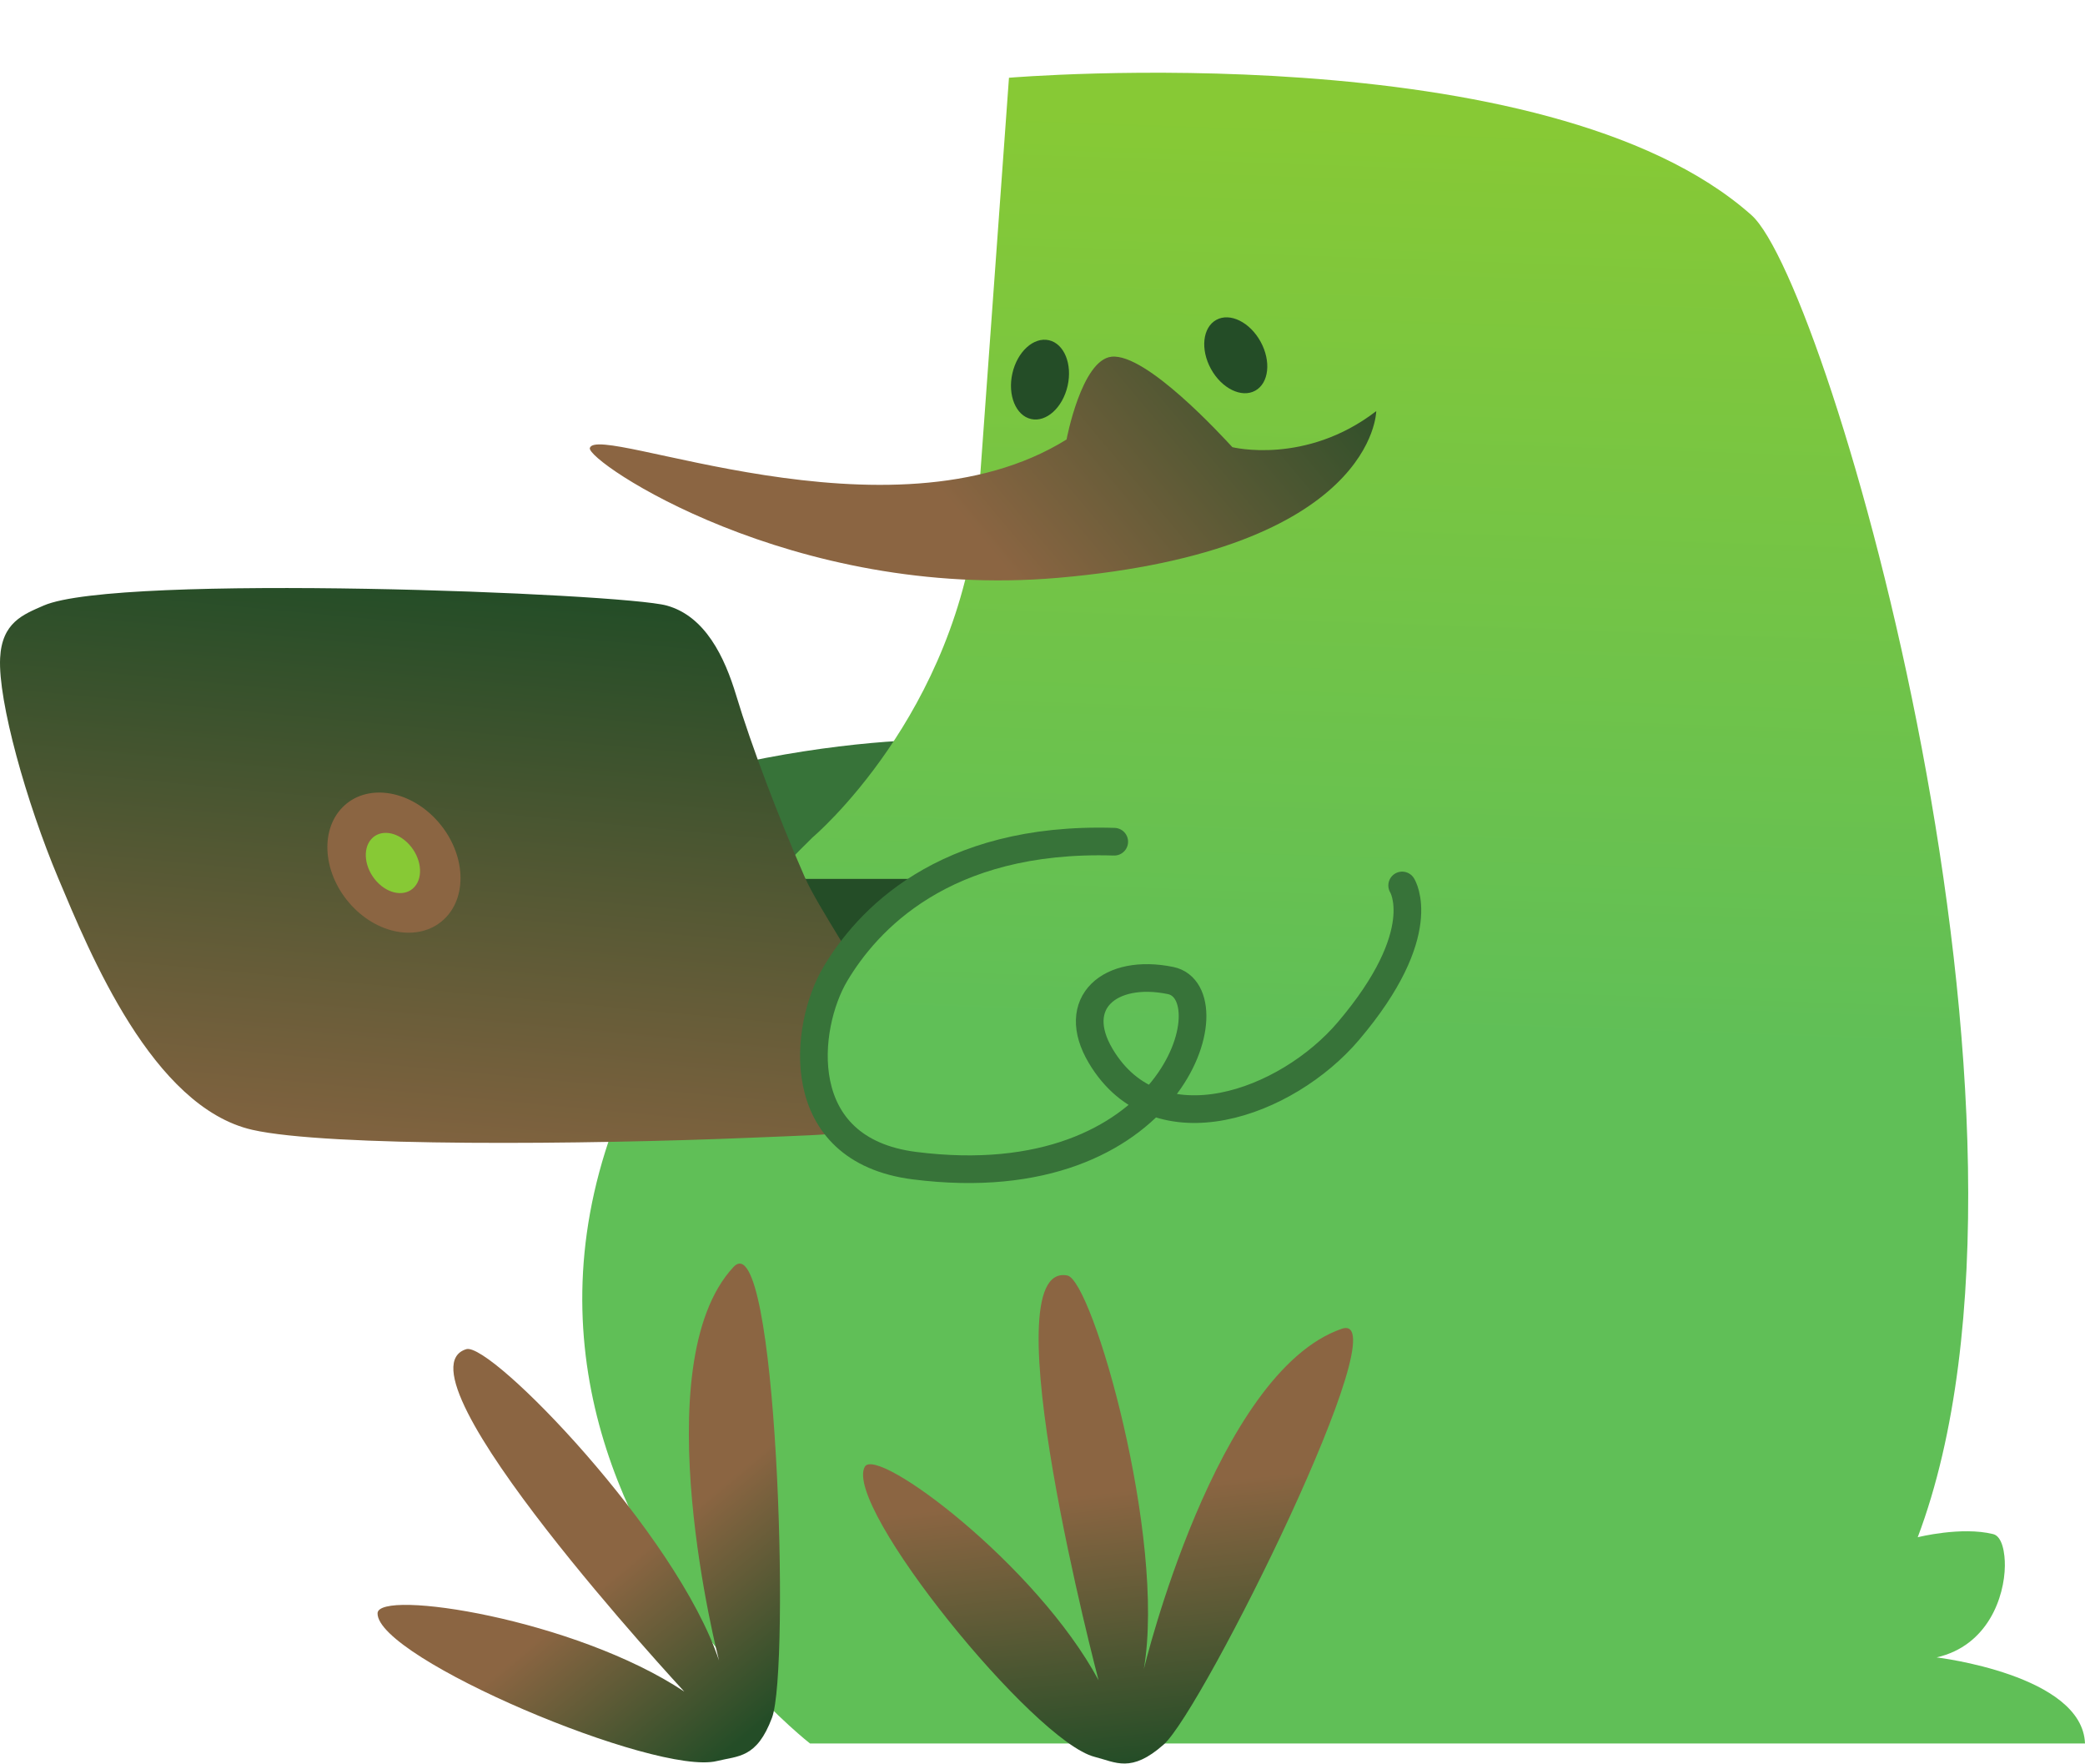
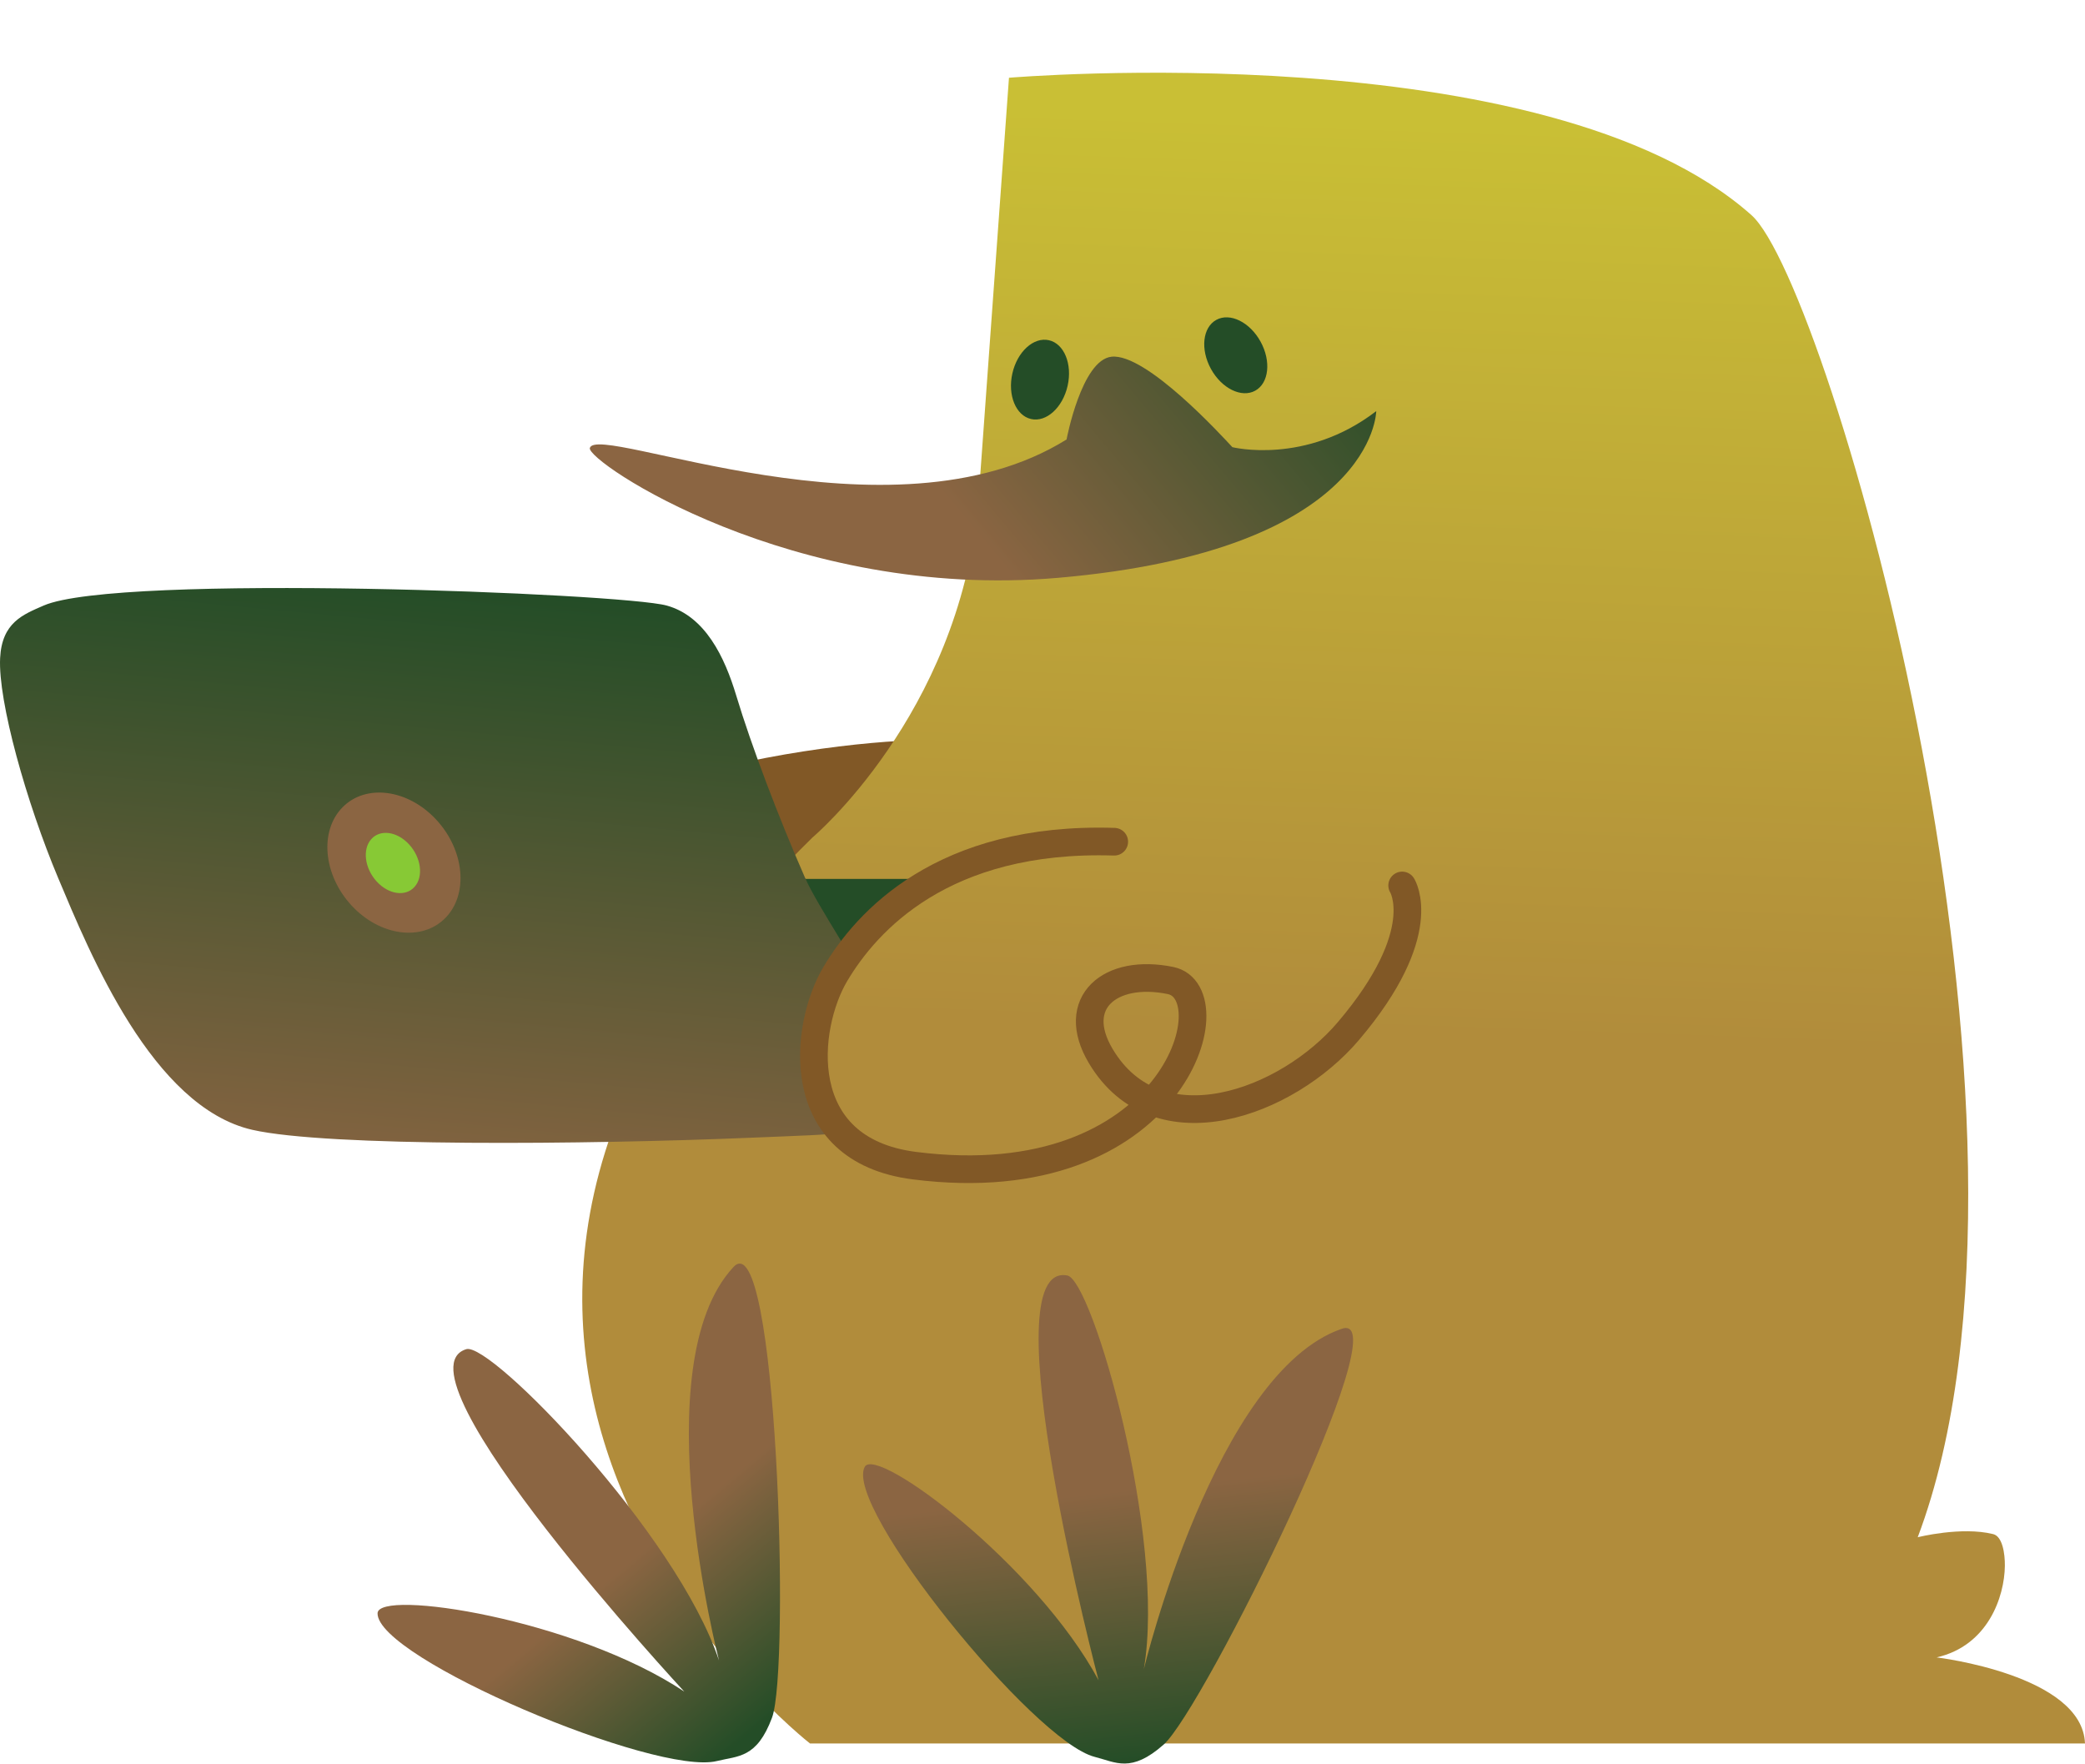
<svg xmlns="http://www.w3.org/2000/svg" xmlns:xlink="http://www.w3.org/1999/xlink" width="150.758mm" height="127.508mm" viewBox="0 0 150.758 127.508" version="1.1" id="svg1" xml:space="preserve">
  <defs id="defs1">
    <linearGradient id="linearGradient49">
      <stop style="stop-color:#8b6542;stop-opacity:1;" offset="0.445" id="stop48" />
      <stop style="stop-color:#244d27;stop-opacity:1;" offset="1" id="stop49" />
    </linearGradient>
    <linearGradient id="linearGradient46">
      <stop style="stop-color:#8b6542;stop-opacity:1;" offset="0.552" id="stop46" />
      <stop style="stop-color:#244d27;stop-opacity:1;" offset="1" id="stop47" />
    </linearGradient>
    <linearGradient id="linearGradient37">
      <stop style="stop-color:#8b6542;stop-opacity:1;" offset="0.442" id="stop37" />
      <stop style="stop-color:#244d27;stop-opacity:1;" offset="1" id="stop38" />
    </linearGradient>
    <linearGradient id="linearGradient35">
      <stop style="stop-color:#8b6542;stop-opacity:1;" offset="0" id="stop35" />
      <stop style="stop-color:#244d27;stop-opacity:1;" offset="0.902" id="stop36" />
    </linearGradient>
    <linearGradient id="linearGradient33">
-       <stop style="stop-color:#60bf57;stop-opacity:1;" offset="0.394" id="stop33" />
-       <stop style="stop-color:#87c935;stop-opacity:1;" offset="1" id="stop34" />
+       <stop style="stop-color:#b18c3b;stop-opacity:1;" offset="0.394" id="stop33" />
+       <stop style="stop-color:#c9bf35;stop-opacity:1;" offset="1" id="stop34" />
    </linearGradient>
    <linearGradient xlink:href="#linearGradient33" id="linearGradient34" x1="116.565" y1="198.1" x2="120.357" y2="89.509" gradientUnits="userSpaceOnUse" />
    <linearGradient xlink:href="#linearGradient35" id="linearGradient36" x1="-6.177" y1="182.08" x2="-0.336" y2="126.504" gradientUnits="userSpaceOnUse" />
    <linearGradient xlink:href="#linearGradient37" id="linearGradient38" x1="71.329" y1="133.064" x2="114.894" y2="96.509" gradientUnits="userSpaceOnUse" />
    <linearGradient xlink:href="#linearGradient49" id="linearGradient48" x1="100.3" y1="173.007" x2="104.004" y2="208.245" gradientUnits="userSpaceOnUse" />
    <linearGradient xlink:href="#linearGradient46" id="linearGradient50" gradientUnits="userSpaceOnUse" x1="52.365" y1="174.93" x2="63.904" y2="206.633" gradientTransform="rotate(-19.85326,68.29009,170.5236)" />
  </defs>
  <g id="layer2" transform="translate(-22.03146,-80.77621)">
-     <path style="opacity:1;fill:#377339;fill-opacity:1;stroke:none;stroke-width:2;stroke-linecap:round;stroke-dasharray:none;stroke-dashoffset:0;stroke-opacity:1;paint-order:normal" d="m 88.741,134.282 c -7.937,0.13 -33.727,3.579 -33.831,16.915 -0.125,16.027 28.366,3.773 28.366,3.773 z" id="path15" />
+     <path style="opacity:1;fill:#815826;fill-opacity:1;stroke:none;stroke-width:2;stroke-linecap:round;stroke-dasharray:none;stroke-dashoffset:0;stroke-opacity:1;paint-order:normal" d="m 88.741,134.282 c -7.937,0.13 -33.727,3.579 -33.831,16.915 -0.125,16.027 28.366,3.773 28.366,3.773 z" id="path15" />
    <path style="display:inline;opacity:1;fill:url(#linearGradient34);fill-opacity:1;stroke-width:0.265" d="m 94.986,86.398 c 0,0 38.837,-3.292 53.69,9.935 5.619,5.004 23.21,65.912 12.019,95.589 0,0 3.158,-0.797 5.456,-0.226 0.67,0.166 0.854,1.397 0.844,2.297 -0.025,2.221 -1.213,5.769 -4.933,6.617 0,0 10.543,1.255 10.727,6.223 H 80.599 c 0,0 -37.171,-28.89 0.184,-65.509 0,0 10.489,-8.833 11.961,-23.922 z" id="path1" />
    <g id="g60" mask="none">
      <path id="rect59" mask="none" style="display:inline;opacity:1;fill:#244d27;stroke-width:1.286;stroke-linecap:round" transform="matrix(1,0,-0.8040204,0.5946017,0,0)" d="m 259.005,242.726 h 27.27 c 0.847,0 -1.477,4.446 -1.331,4.898 2.004,6.195 4.059,10.217 8.521,16.865 1.865,2.779 -1.363,3.057 -3.057,3.057 h -31.404 c -1.693,0 -3.057,-1.363 -3.057,-3.057 v -18.707 c 0,-1.693 1.363,-3.057 3.057,-3.057 z" />
      <path id="path59" mask="none" style="display:inline;opacity:1;fill:url(#linearGradient36);fill-opacity:1;stroke-width:1.967;stroke-linecap:round" d="m -24.394,134.065 c 6.288,-2.516 42.189,-0.962 45.053,0 2.479,0.832 2.704,4.01 2.436,6.991 -0.353,3.922 -0.448,9.503 -0.272,14.155 0.044,1.163 0.395,2.919 0.78,4.912 0.519,2.681 -2.68,2.022 -5.961,10.852 -0.565,1.52 2.694,3.874 0.838,4.091 -1.856,0.216 -3.011,0.234 -7.069,0.413 -12.05,0.532 -30.872,0.717 -35.805,-0.615 -6.57,-1.774 -6.669,-13.718 -6.792,-19.594 -0.123,-5.876 0.735,-13.765 2.134,-17.121 1.155,-2.772 2.917,-3.387 4.658,-4.084 z" transform="matrix(1,0,0.3698349,0.9290975,0,0)" />
      <ellipse style="opacity:1;mix-blend-mode:normal;fill:#8b6542;fill-opacity:1;stroke:none;stroke-width:1;stroke-linecap:round;stroke-dasharray:none;stroke-dashoffset:0;stroke-opacity:1;paint-order:normal" id="ellipse59" cx="-60.278" cy="136.685" rx="4.359" ry="5.462" transform="matrix(0.7029321,-0.711257,0.6795719,0.7336089,0,0)" />
      <ellipse style="fill:#87c935;fill-opacity:1;stroke:none;stroke-width:0.697;stroke-linecap:round;stroke-dasharray:none;stroke-dashoffset:0;stroke-opacity:1;paint-order:normal" id="ellipse60" cx="-59.438" cy="133.417" rx="1.779" ry="2.329" transform="matrix(0.6625383,-0.749028,0.673241,0.7394231,0,0)" />
    </g>
    <g id="layer4">
      <path style="display:inline;opacity:1;fill:url(#linearGradient38);fill-opacity:1;stroke-width:0.265" d="m 121.542,110.501 c 0,0 -0.081,10.064 -23.002,12.053 -19.243,1.67 -34.121,-8.434 -33.859,-9.385 0.519,-1.882 21.717,7.32 34.469,-0.617 0,0 1.083,-5.755 3.253,-5.985 2.504,-0.266 7.979,5.727 8.737,6.541 0,0 5.291,1.325 10.402,-2.607 z" id="path2" />
      <path style="opacity:1;fill:url(#linearGradient48);fill-opacity:1;stroke:none;stroke-width:0.265" d="m 106.168,206.916 c 2.842,-2.507 17.25,-31.564 12.882,-30.065 -9.138,3.135 -14.313,24.608 -14.313,24.608 1.626,-9.53 -3.718,-28.108 -5.528,-28.461 -5.752,-1.119 2.254,29.262 2.254,29.262 -4.508,-8.373 -16.045,-16.983 -16.903,-15.432 -1.575,2.848 12.219,19.857 16.62,20.973 1.542,0.391 2.635,1.19 4.988,-0.886 z" id="path3" />
      <path style="opacity:1;fill:url(#linearGradient50);fill-opacity:1;stroke:none;stroke-width:0.265" d="m 77.851,204.974 c 1.327,-3.55 0.364,-35.968 -2.785,-32.59 -6.587,7.066 -1.046,28.449 -1.046,28.449 -3.05,-9.174 -16.51,-23.05 -18.273,-22.509 -5.601,1.72 15.761,24.757 15.761,24.757 -7.919,-5.265 -22.15,-7.433 -22.177,-5.66 -0.049,3.254 20.127,11.769 24.536,10.682 1.545,-0.381 2.885,-0.19 3.984,-3.129 z" id="path6" />
    </g>
    <g id="layer5">
      <ellipse style="opacity:1;fill:#244d27;fill-opacity:1;stroke-width:0.249" id="path5" cx="118.742" cy="84.061" rx="2.047" ry="2.921" transform="rotate(12.76733)" />
      <ellipse style="opacity:1;fill:#244d27;fill-opacity:1;stroke-width:0.249" id="path5-5" ry="2.921" rx="2.047" cy="146.95" cx="46.333" transform="rotate(-28.79392)" />
-       <path style="opacity:1;fill:none;stroke:#377339;stroke-width:2;stroke-linecap:round;stroke-dasharray:none;stroke-dashoffset:0;stroke-opacity:1;paint-order:normal" d="m 123.416,144.797 c 0,0 2.172,3.393 -3.885,10.526 -4.442,5.232 -13.817,8.679 -17.909,1.808 -2.299,-3.86 0.677,-6.359 5.046,-5.461 4.369,0.898 0.239,15.764 -18.513,13.386 -8.995,-1.141 -7.97,-10.084 -5.725,-13.858 2.245,-3.773 7.742,-9.954 20.168,-9.564" id="path7" />
+       <path style="opacity:1;fill:none;stroke:#815826;stroke-width:2;stroke-linecap:round;stroke-dasharray:none;stroke-dashoffset:0;stroke-opacity:1;paint-order:normal" d="m 123.416,144.797 c 0,0 2.172,3.393 -3.885,10.526 -4.442,5.232 -13.817,8.679 -17.909,1.808 -2.299,-3.86 0.677,-6.359 5.046,-5.461 4.369,0.898 0.239,15.764 -18.513,13.386 -8.995,-1.141 -7.97,-10.084 -5.725,-13.858 2.245,-3.773 7.742,-9.954 20.168,-9.564" id="path7" />
    </g>
  </g>
</svg>
